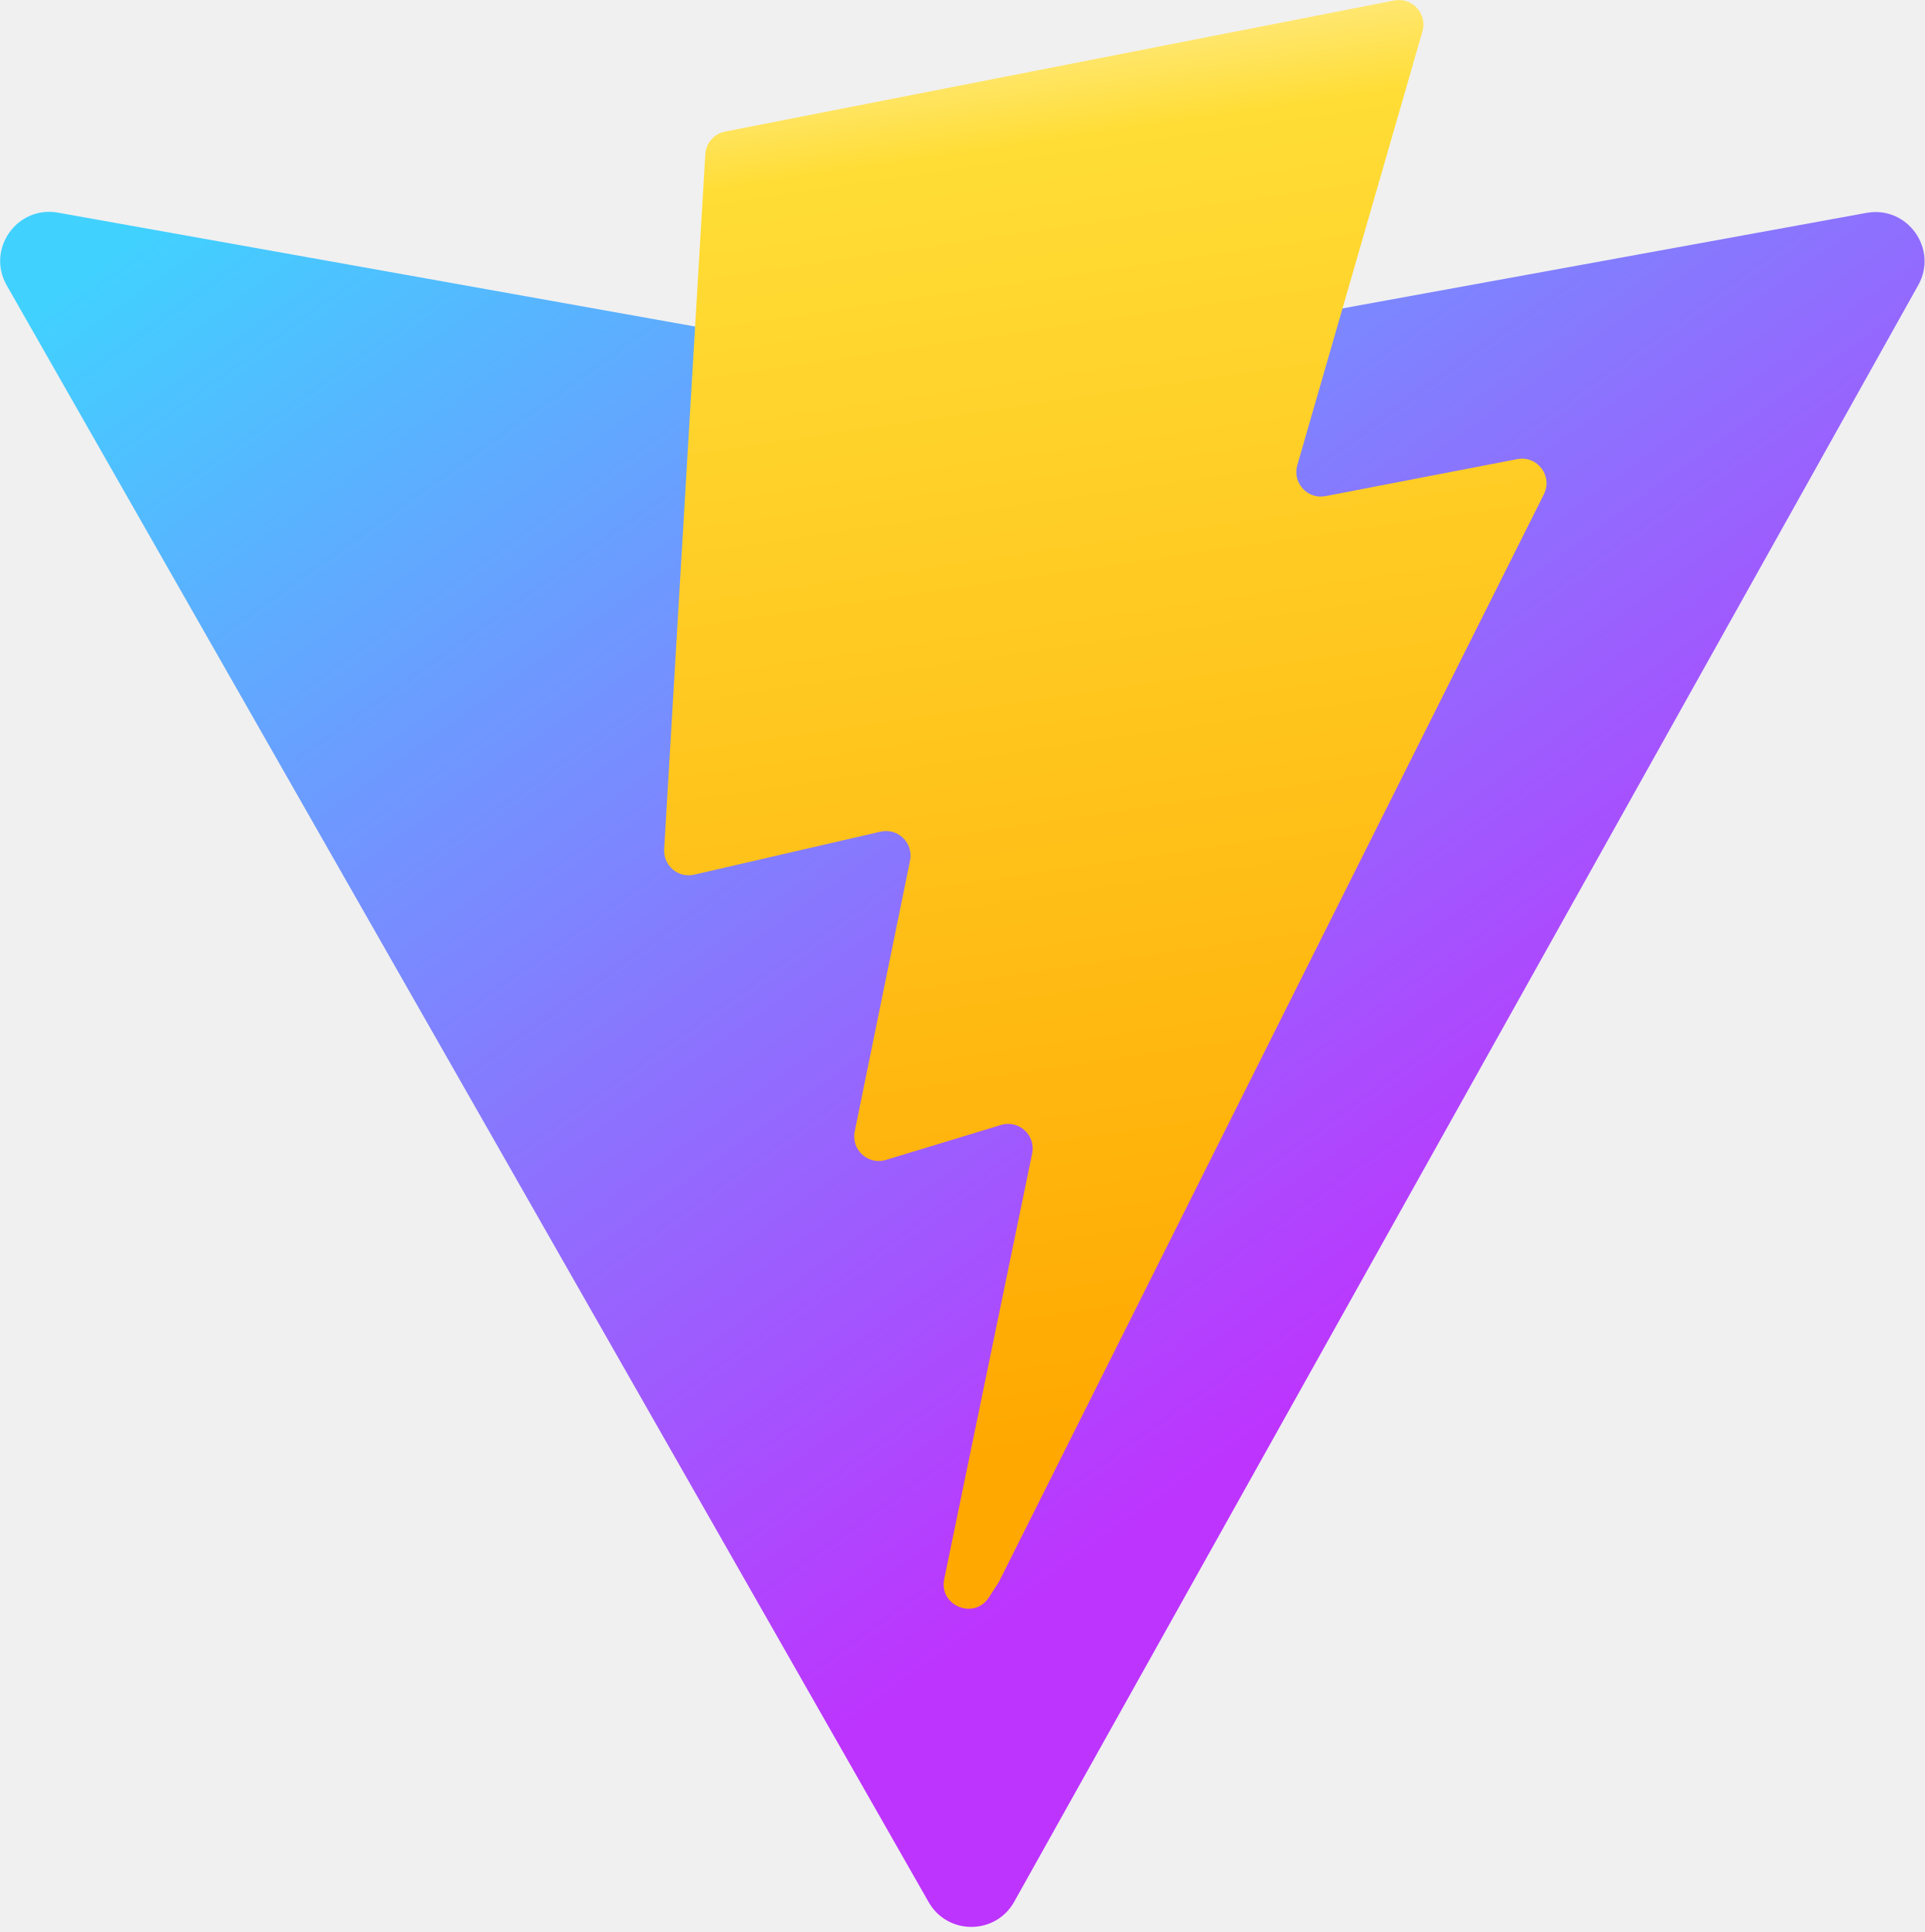
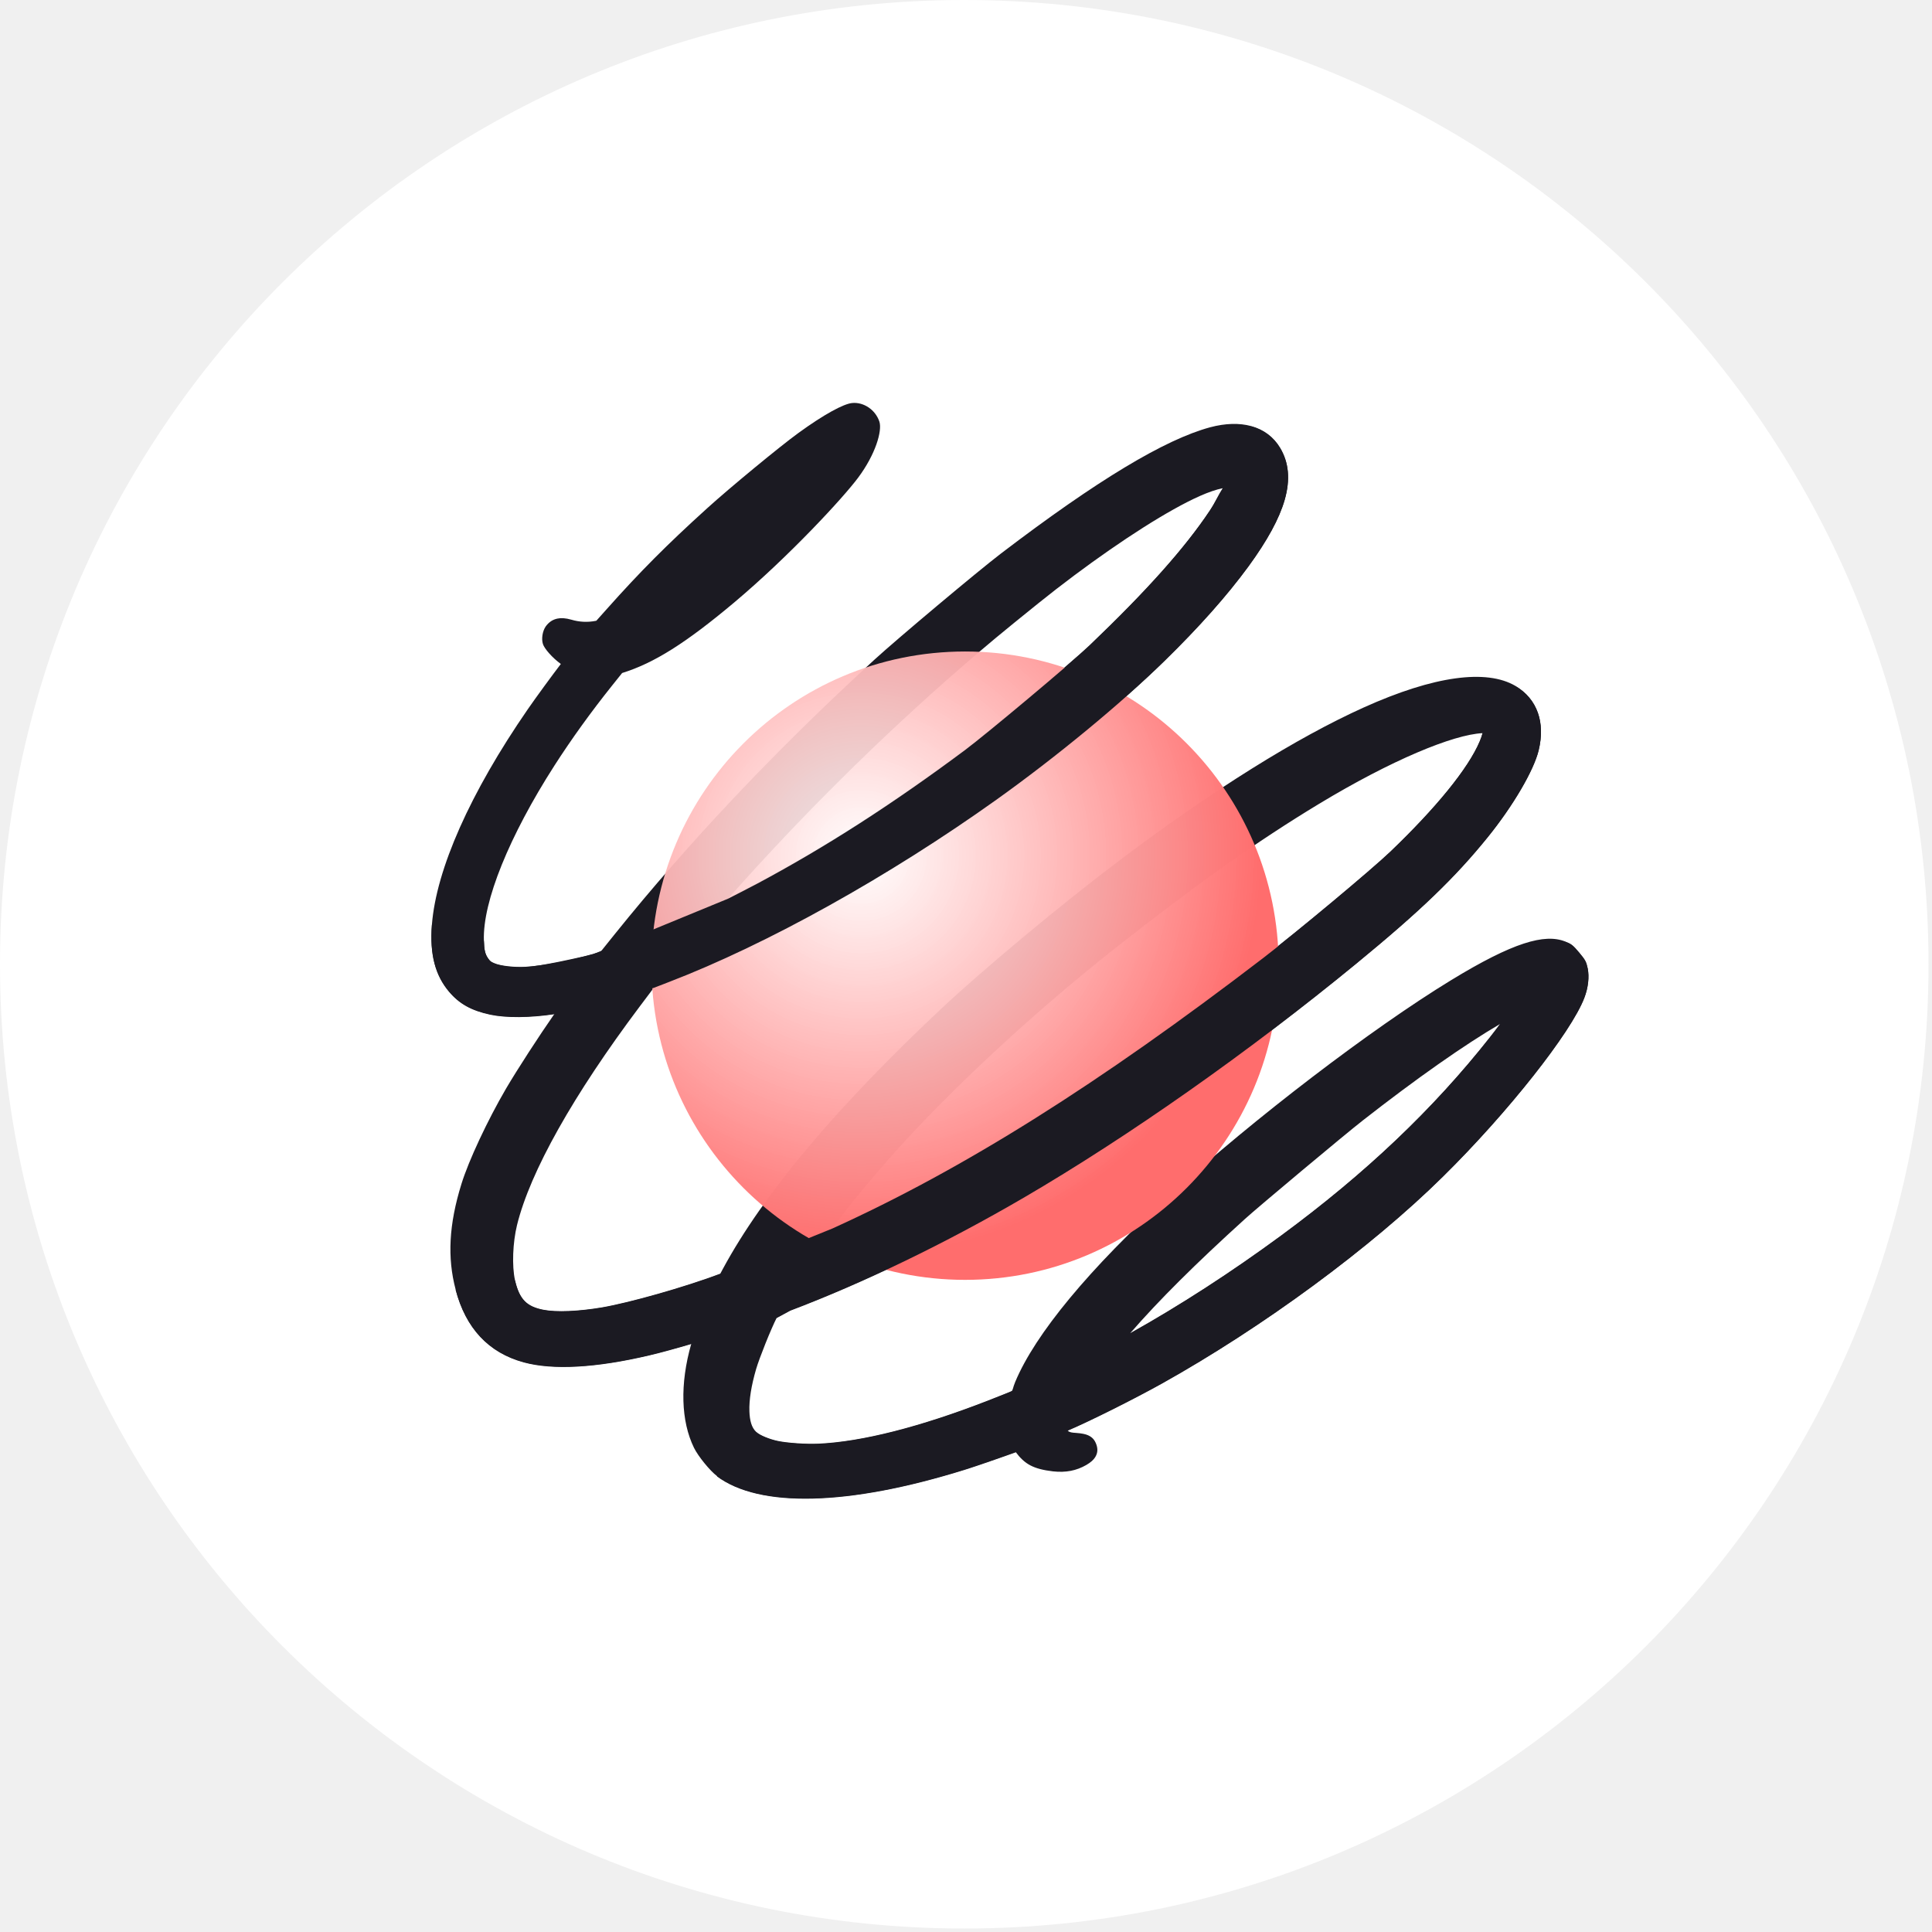
- <svg xmlns="http://www.w3.org/2000/svg" aria-hidden="true" role="img" class="iconify iconify--logos" width="31.88" height="32" preserveAspectRatio="xMidYMid meet" viewBox="0 0 256 257">
+ <svg xmlns="http://www.w3.org/2000/svg" width="32px" height="32px" viewBox="0 0 256 256" version="1.1" preserveAspectRatio="xMidYMid">
  <defs>
-     <linearGradient id="IconifyId1813088fe1fbc01fb466" x1="-.828%" x2="57.636%" y1="7.652%" y2="78.411%">
-       <stop offset="0%" stop-color="#41D1FF" />
-       <stop offset="100%" stop-color="#BD34FE" />
-     </linearGradient>
-     <linearGradient id="IconifyId1813088fe1fbc01fb467" x1="43.376%" x2="50.316%" y1="2.242%" y2="89.03%">
-       <stop offset="0%" stop-color="#FFEA83" />
-       <stop offset="8.333%" stop-color="#FFDD35" />
-       <stop offset="100%" stop-color="#FFA800" />
-     </linearGradient>
+     <radialGradient cx="33.434%" cy="32.389%" fx="33.434%" fy="32.389%" r="64.015%" gradientTransform="translate(0.334344,0.323892),scale(1,0.998082),rotate(54.65472),translate(-0.334344,-0.323892)" id="radialGradient-1">
+       <stop stop-color="#FFFFFF" stop-opacity="0.904" offset="0%">
+ 
+             </stop>
+       <stop stop-color="#FF6D6D" offset="100%">
+ 
+             </stop>
+     </radialGradient>
  </defs>
-   <path fill="url(#IconifyId1813088fe1fbc01fb466)" d="M255.153 37.938L134.897 252.976c-2.483 4.44-8.862 4.466-11.382.048L.875 37.958c-2.746-4.814 1.371-10.646 6.827-9.67l120.385 21.517a6.537 6.537 0 0 0 2.322-.004l117.867-21.483c5.438-.991 9.574 4.796 6.877 9.62Z" />
-   <path fill="url(#IconifyId1813088fe1fbc01fb467)" d="M185.432.063L96.44 17.501a3.268 3.268 0 0 0-2.634 3.014l-5.474 92.456a3.268 3.268 0 0 0 3.997 3.378l24.777-5.718c2.318-.535 4.413 1.507 3.936 3.838l-7.361 36.047c-.495 2.426 1.782 4.5 4.151 3.78l15.304-4.649c2.372-.72 4.652 1.36 4.15 3.788l-11.698 56.621c-.732 3.542 3.979 5.473 5.943 2.437l1.313-2.028l72.516-144.72c1.215-2.423-.88-5.186-3.54-4.672l-25.505 4.922c-2.396.462-4.435-1.77-3.759-4.114l16.646-57.705c.677-2.35-1.37-4.583-3.769-4.113Z" />
+   <g>
+     <circle fill="#FFFFFF" cx="127.77" cy="127.77" r="127.77">
+ 
+         </circle>
+     <path d="M113.641,191.3 C113.087,191.593 112.5,191.665 111.802,191.495 C111.062,191.295 110.278,190.603 110.011,189.935 C109.773,189.355 109.791,187.759 110.135,186.396 C108.316,185.992 104.732,185.112 102.943,184.62 C89.948,181.044 79.987,176.157 74.847,170.918 C72.069,168.087 70.88,165.474 70.893,162.657 C70.906,160.578 71.534,158.875 73.132,156.829 C74.443,155.15 76.899,153.117 79.68,151.424 C76.265,150.502 71.193,148.951 68.424,147.967 C63.837,146.325 58.453,143.826 55.751,142.077 C51.027,139.041 48.033,135.805 46.182,131.873 C45.042,129.459 44.548,127.169 44.663,124.996 C44.78,122.783 45.526,120.68 46.917,118.68 C49.199,115.405 53.721,111.997 60.272,108.695 C61.65,107.996 63.834,107.005 65.482,106.29 C60.852,103.161 57.83,99.293 56.888,95.488 C56.587,94.263 56.553,91.799 56.816,90.662 C58.41,83.897 67.48,76.489 82.685,70.164 C83.901,69.656 87.412,68.313 89.181,67.668 C89.069,65.654 89.523,64.442 91.323,62.522 C92.507,61.287 93.752,60.599 95.253,60.333 C95.94,60.213 96.434,60.247 96.795,60.363 C97.384,60.552 97.777,60.925 98.016,61.565 C98.236,62.167 98.225,62.645 97.955,63.204 C97.8,63.524 97.502,63.911 96.948,64.452 C96.511,64.871 96.364,65.026 96.264,65.407 L96.395,65.407 C99.25,64.53 105.707,62.985 109.827,62.194 C124.903,59.306 142.649,58.172 156.005,59.249 C168.101,60.218 181.351,62.976 185.603,65.352 C186.882,66.06 187.904,67.055 188.444,68.043 C188.856,68.824 188.927,69.07 188.927,70.365 C188.927,71.735 188.85,71.929 188.434,72.697 C187.047,75.249 183.096,77.035 173.563,78.474 C161.369,80.317 141.734,81.217 126.852,80.603 C112.199,80.005 101.196,77.971 95.103,74.818 C94.368,74.437 94.147,74.158 93.962,74.196 C93.771,74.232 92.283,74.737 90.642,75.286 C81.631,78.351 74.439,81.808 69.852,85.326 C68.585,86.294 66.747,88.061 65.959,89.076 C65.297,89.925 64.633,91.149 64.557,91.82 C64.454,92.648 64.884,93.532 65.623,94.478 C66.555,95.671 68.003,96.922 69.904,98.194 C71.192,99.05 74.833,101.002 76.378,101.652 L78.376,101.239 C88.145,97.822 99.943,94.841 111.649,92.831 C127.461,90.117 146.886,88.453 165.361,88.252 C176.369,88.134 182.706,88.566 189.473,89.884 C194.757,90.912 199.888,92.759 202.054,94.37 C203.6,95.509 204.629,96.828 205.156,98.225 C205.711,99.698 205.728,101.272 205.158,102.873 C203.671,107.041 197.805,110.812 187.932,113.593 C178.596,116.222 165.711,118.063 150.091,118.874 C140.766,119.37 127.178,119.428 119.625,119.015 C100.339,117.948 85.559,115.348 75.099,111.209 L74.387,110.925 C69.615,112.604 62.685,115.721 59.479,117.598 C56.811,119.169 54.467,120.958 53.36,122.332 C52.673,123.181 52.267,123.966 52.204,124.822 C52.139,125.711 52.432,126.647 52.996,127.749 C53.888,129.468 55.982,131.769 57.892,133.169 C63.786,137.483 74.734,141.593 88.962,144.908 L92.044,145.621 L94.037,144.941 C107.196,140.411 125.322,136.918 142.845,135.546 C152.561,134.789 163.611,134.695 171.69,135.311 C178.107,135.798 183.591,136.609 188.261,137.751 C192.384,138.77 195.452,139.977 197.577,141.405 C199.946,142.998 201.203,144.881 201.556,147.068 C201.825,148.739 201.445,150.334 200.459,151.756 C199.557,153.056 198.126,154.219 196.188,155.124 C190.551,157.734 180.257,159.37 164.213,160.121 C160.214,160.298 146.54,160.298 142.307,160.121 C124.618,159.342 107.901,157.406 92.573,154.374 L89.673,153.798 L88.679,154.229 C85.798,155.486 82.725,157.208 80.752,158.67 C79.598,159.526 78.272,160.899 77.881,161.718 C77.67,162.147 77.651,162.232 77.679,162.661 C77.732,163.422 78.032,163.943 78.765,164.872 C81.943,168.947 90.299,173.34 100.801,176.618 C104.802,177.865 109.123,178.96 113.478,179.834 L115.586,180.257 C119.695,178.532 124.654,177.871 132.957,177.871 C142.503,177.883 152.947,179.217 156.179,179.983 C159.954,180.877 162.622,182.677 163.109,183.859 C163.41,184.624 163.436,185.448 163.231,186.192 C163.016,186.972 162.551,187.654 161.917,188.081 C160.985,188.715 158.133,189.315 153.919,189.608 C150.941,189.821 142.241,189.894 138.277,189.739 C131.054,189.467 126.06,189.017 119.49,188.059 L117.418,187.76 C116.337,188.34 115.542,189.137 114.982,189.983 C114.53,190.657 114.086,191.065 113.641,191.3 Z M150.28,151.945 C155.202,152.027 157.237,152.015 163.793,151.886 C171.704,151.723 179.926,150.968 185.518,149.896 C188.26,149.373 190.7,148.731 192.29,147.862 C191.424,147.467 190.246,147.045 189.064,146.694 C183.337,145.02 175.847,143.934 165.414,143.259 C162.26,143.049 147.406,143.061 143.864,143.26 C131.943,143.95 121.522,145.27 111.446,147.387 C110.164,147.659 108.646,148.001 107.192,148.342 C121.25,150.449 136.182,151.698 150.28,151.945 L150.28,151.945 Z M175.175,107.619 C186.251,105.893 194.706,103.226 197.8,100.869 C197.522,100.675 197.157,100.455 196.81,100.281 C193.346,98.51 186.727,97.248 178.334,96.698 C174.882,96.476 162.16,96.512 156.424,96.758 C128.985,97.971 108.045,100.851 89.647,105.993 C94.633,107.192 101.175,108.324 107.011,108.977 C117.978,110.206 130.564,110.685 142.438,110.322 C155.648,109.924 165.767,109.083 175.175,107.619 Z M152.641,71.757 C161.679,71.447 169.426,70.775 174.792,69.857 C174.064,69.683 173.324,69.516 172.638,69.374 C160.781,66.913 148.433,66.146 134.563,67.033 C126.426,67.555 118.378,68.552 110.932,69.971 C116.668,70.88 123.448,71.453 132.307,71.792 C134.619,71.886 149.769,71.862 152.641,71.757 L152.641,71.757 Z" fill="#1B1A22" transform="translate(125.1129, 125.217) scale(-1, 1) rotate(-140) translate(-125.1129, -125.217) ">
+ 
+         </path>
+     <ellipse fill="url(#radialGradient-1)" cx="127.877" cy="127.957" rx="41.551" ry="41.631">
+ 
+         </ellipse>
+     <path d="M207.379,124.788 C208.191,125.11 208.375,125.208 209.256,126.257 C210.088,127.249 210.191,127.484 210.378,128.347 C210.6,129.451 210.456,130.87 209.932,132.235 C208.201,136.788 199.825,147.418 191.181,155.935 C181.642,165.345 167.319,175.884 153.914,183.362 C150.249,185.404 144.31,188.372 141.559,189.535 L141.459,189.619 L134.579,192.439 C133.886,192.691 132.921,193.032 131.927,193.378 L131.262,193.608 C129.936,194.066 128.655,194.499 127.998,194.703 C112.285,199.631 100.575,199.786 95.006,195.629 L100.191,189.766 C100.681,190.231 101.976,190.742 103.029,190.967 C104.286,191.238 106.829,191.41 108.422,191.337 C114.197,191.084 121.929,189.108 130.802,185.664 C132.411,185.031 133.876,184.46 134.046,184.366 L149.761,176.693 C156.377,172.995 163.183,168.585 169.752,163.755 C180.947,155.519 189.914,146.994 197.414,137.487 C197.848,136.938 198.308,136.334 198.754,135.733 L207.379,124.788 Z M200.793,90.922 C202.259,91.782 203.258,92.999 203.779,94.484 C204.274,95.893 204.334,97.565 203.882,99.431 C203.257,102.058 200.514,106.77 197.127,110.954 C192.79,116.314 188.214,120.719 179.705,127.704 C165.423,139.426 149.474,150.636 135.616,158.721 C125.357,164.706 114.403,170.006 104.723,173.668 L102.927,174.636 L91.6,178.087 C89.877,178.598 87.567,179.242 86.062,179.593 C78.921,181.275 73.266,181.571 69.414,180.529 C67.062,179.891 65.139,178.759 63.627,177.139 C62.142,175.548 61.048,173.476 60.371,170.895 L68.24,169.674 C68.517,170.881 68.894,171.786 69.516,172.425 C70.114,173.04 70.93,173.381 72.001,173.59 C73.732,173.931 76.678,173.794 79.732,173.283 C83.394,172.66 90.706,170.594 95.441,168.812 L110.302,162.782 C127.7,154.894 145.593,143.64 167.392,126.933 C171.943,123.434 181.713,115.284 184.214,112.895 C190.29,107.078 194.55,101.858 196.065,98.274 C196.219,97.918 196.356,97.514 196.445,97.187 L200.793,90.922 Z M165.772,56.496 C167.411,56.92 168.759,57.929 169.626,59.383 C170.761,61.285 171.009,63.535 170.218,66.278 C169.509,68.738 167.934,71.635 165.43,75.065 C162.587,78.942 158.907,83.088 154.305,87.587 C148.512,93.251 139.987,100.282 132.057,105.947 C117.752,116.16 101.621,125.135 88.629,130.124 L86.665,130.883 L79.747,132.973 L73.464,134.386 C70.246,134.877 67.057,134.897 64.974,134.455 C62.435,133.914 60.858,133.014 59.512,131.429 C57.691,129.279 56.923,126.514 57.231,122.559 L64.119,124.673 C64.155,125.855 64.26,126.447 64.708,127.064 C64.962,127.411 65.032,127.463 65.468,127.657 C66.295,128.032 68.193,128.232 69.627,128.146 C70.586,128.088 72.162,127.816 73.724,127.507 L74.244,127.402 C76.313,126.981 78.235,126.528 78.519,126.461 L78.554,126.453 L78.554,126.453 L96.52,119.062 L96.56,119.041 C96.9,118.868 99.319,117.631 100.393,117.059 C109.472,112.204 118.304,106.518 127.88,99.383 C130.72,97.259 142.107,87.721 144.388,85.532 C151.947,78.309 156.986,72.662 160.297,67.698 C160.977,66.67 161.385,65.604 162.018,64.73 L165.772,56.496 Z" fill="#1B1A22">
+ 
+         </path>
+   </g>
</svg>
